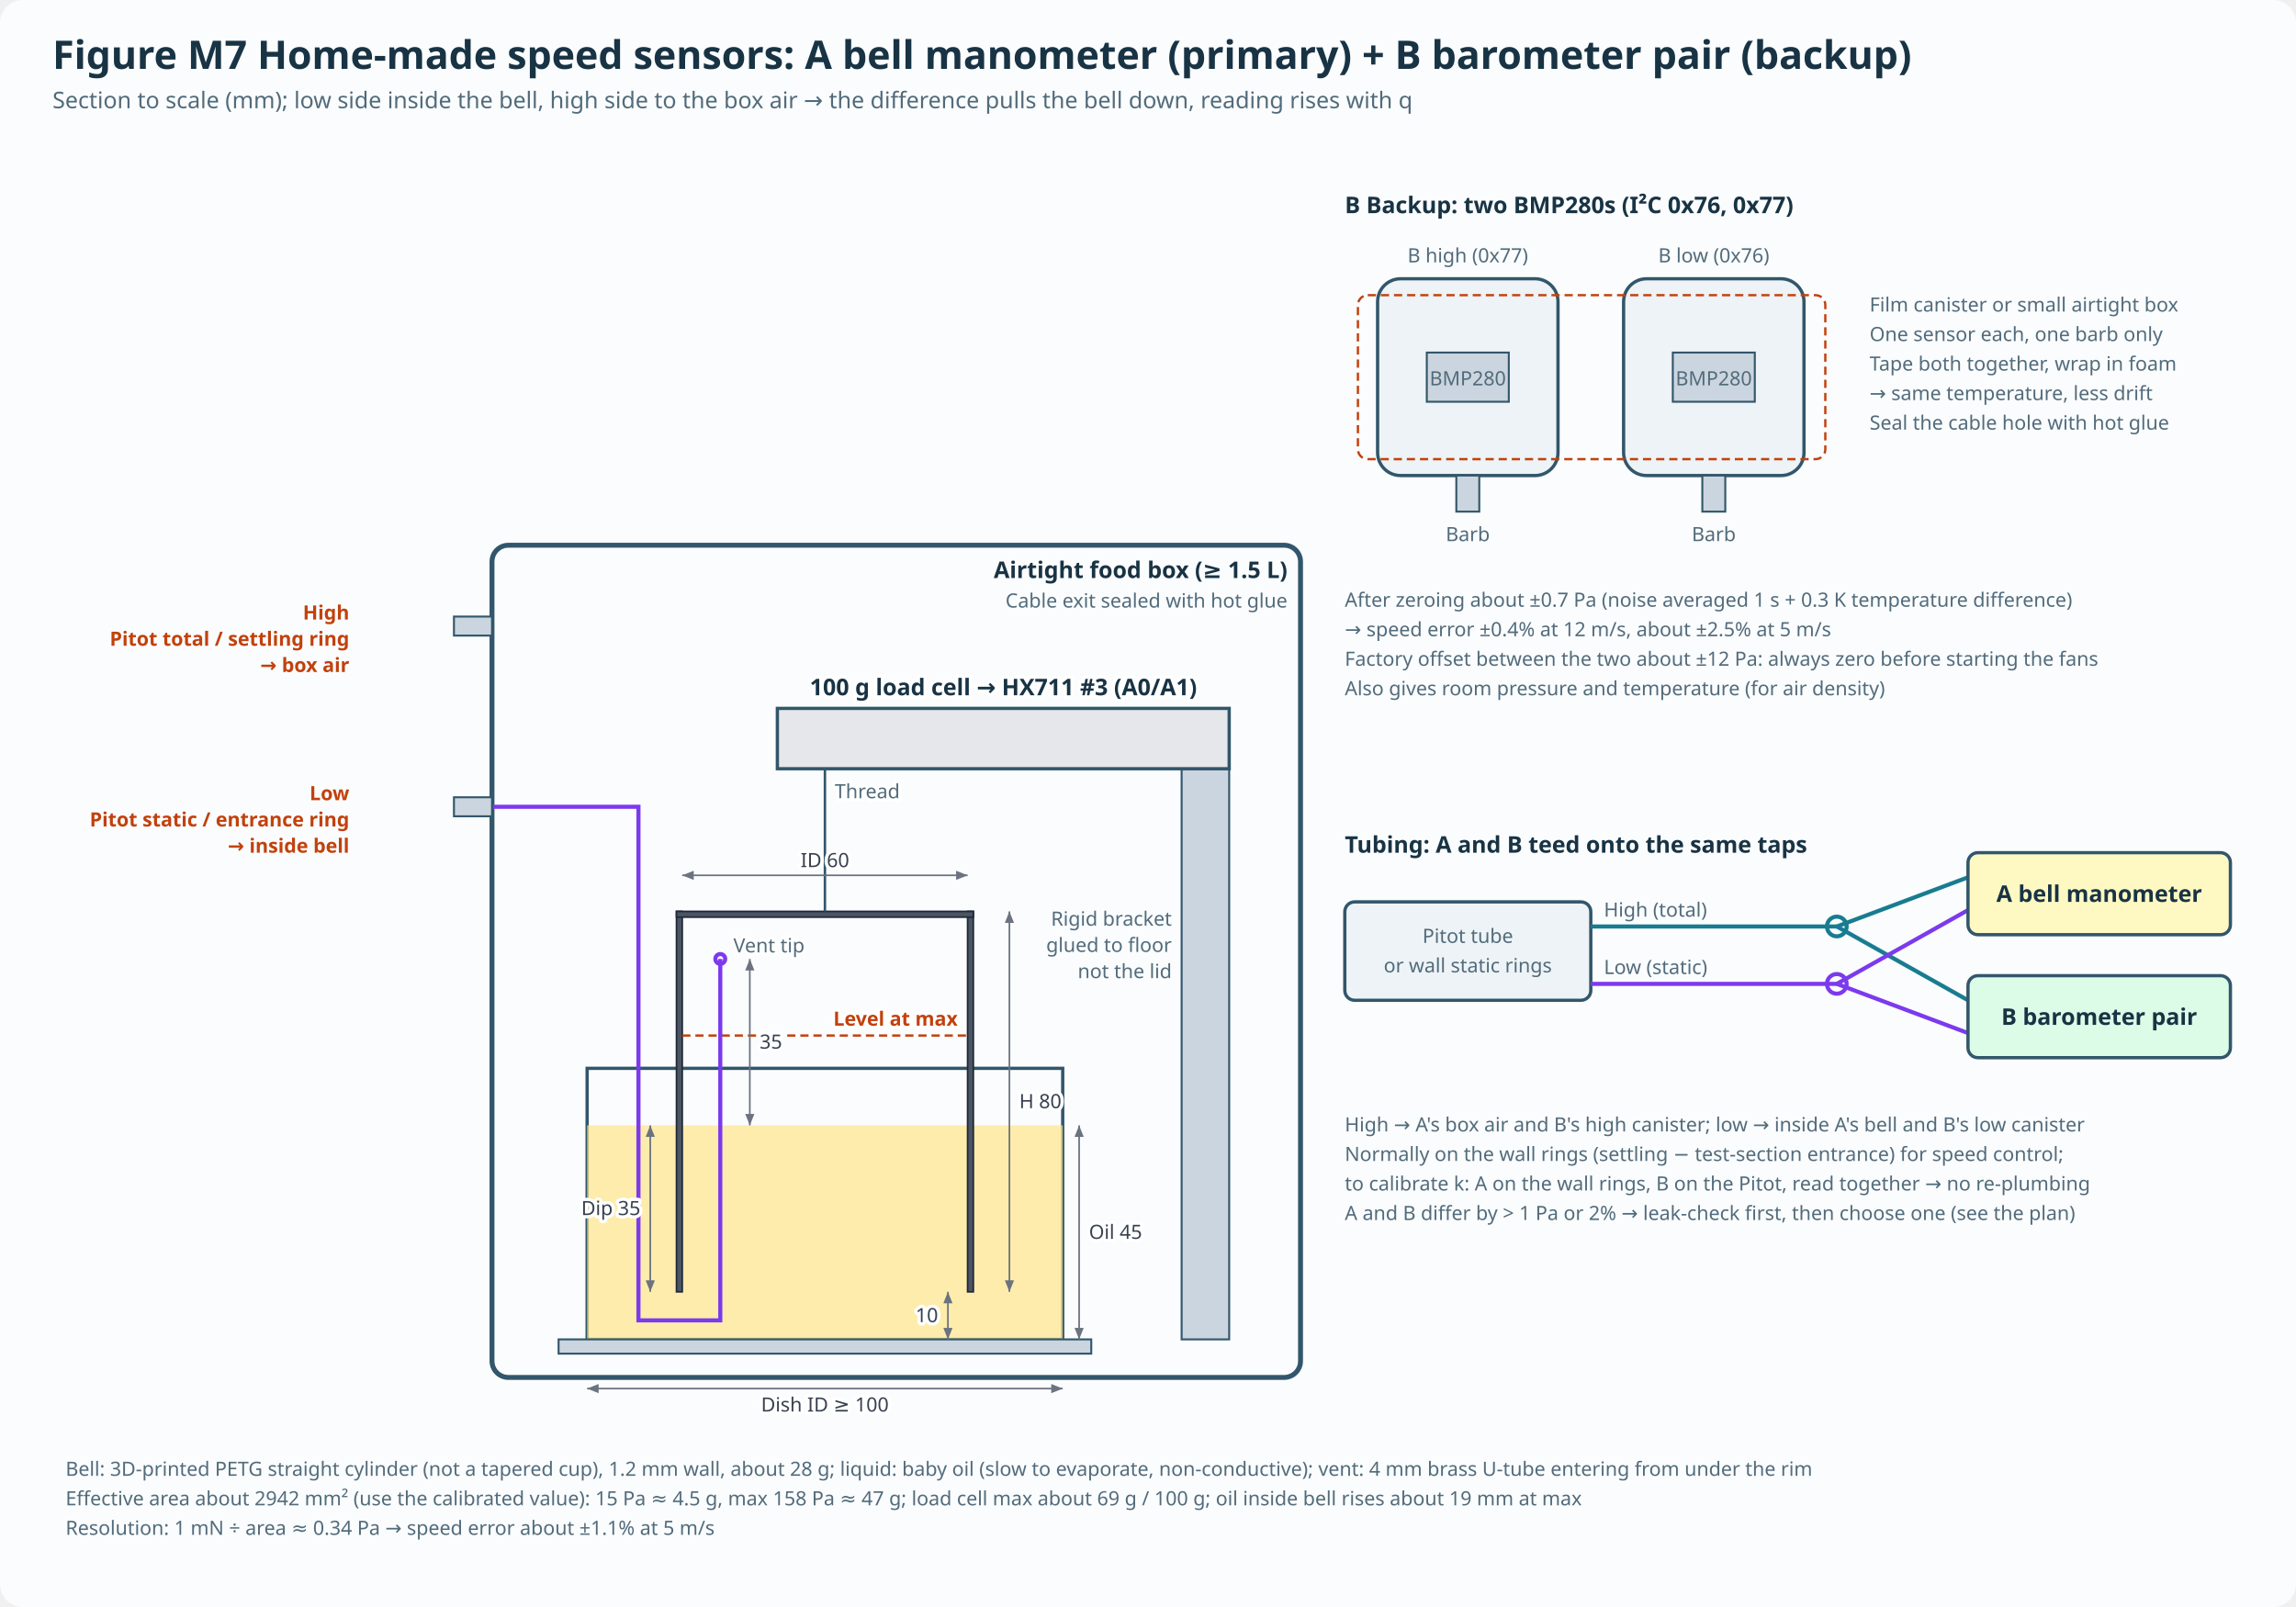
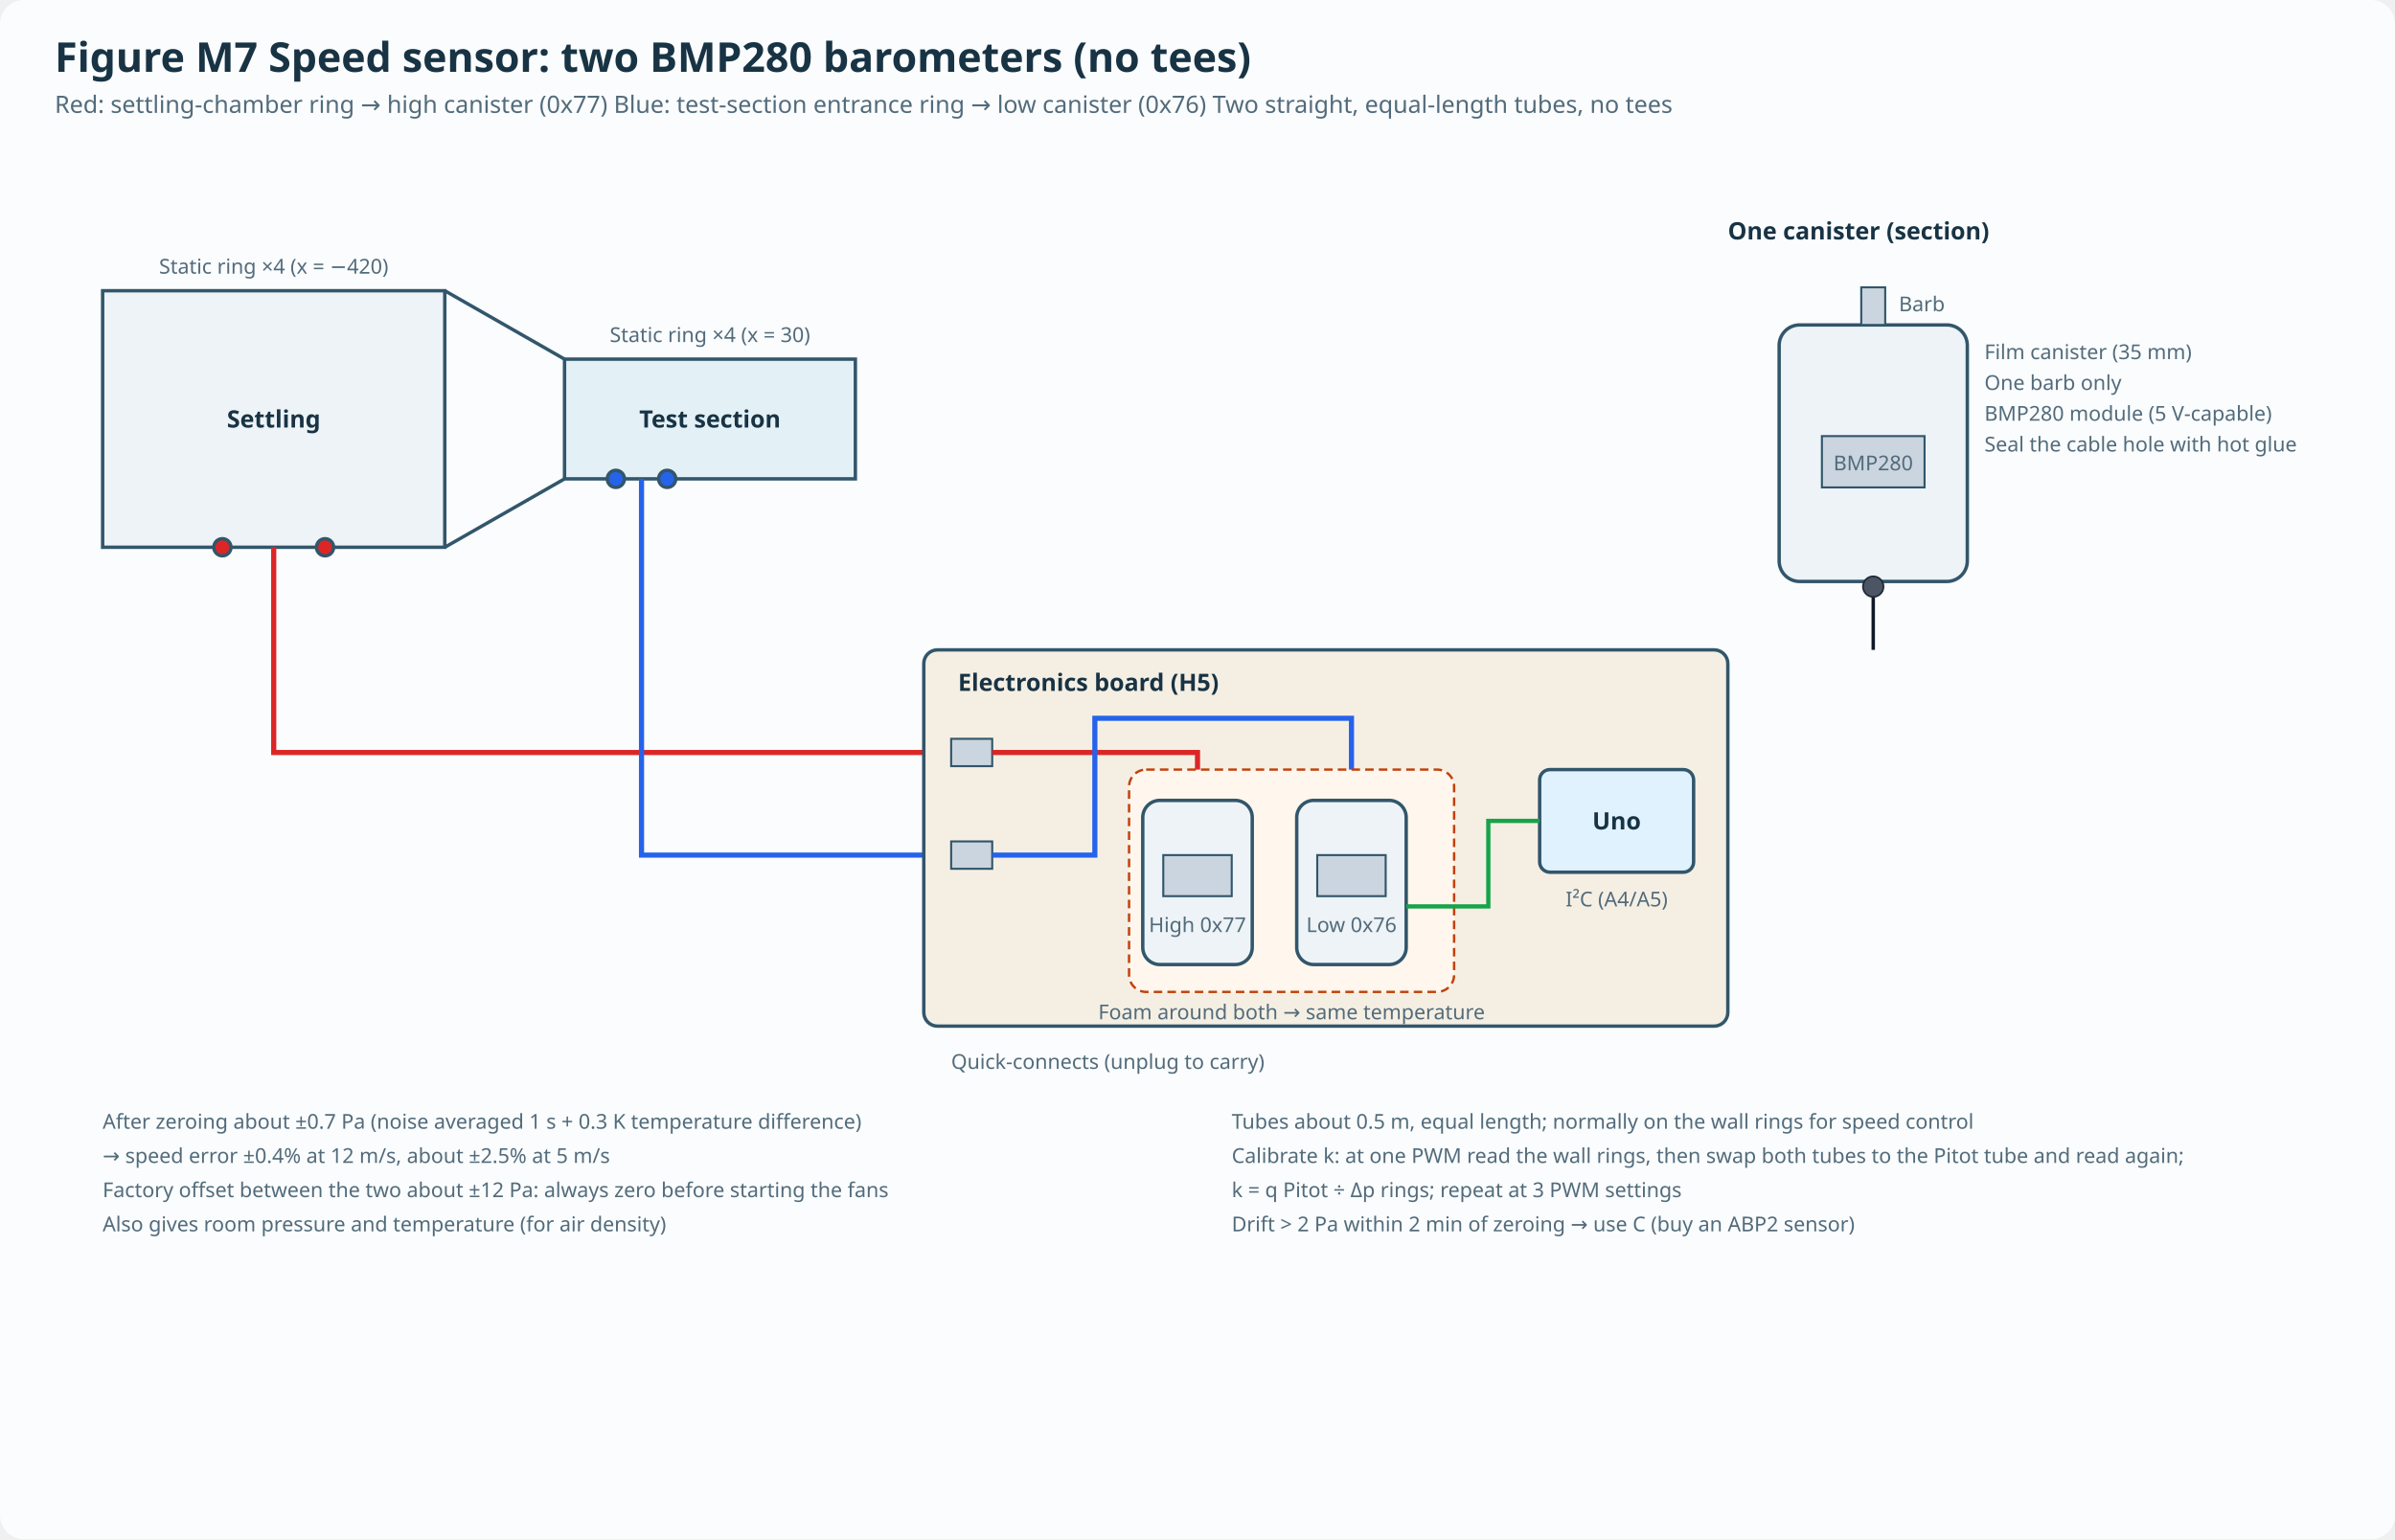
- <svg xmlns="http://www.w3.org/2000/svg" width="1400" height="980" viewBox="0 0 1400 980" role="img" aria-labelledby="title desc">
+ <svg xmlns="http://www.w3.org/2000/svg" width="1400" height="900" viewBox="0 0 1400 900" role="img" aria-labelledby="title desc">
  <defs>
    <marker id="a" viewBox="0 0 10 10" refX="10" refY="5" markerWidth="7" markerHeight="7" orient="auto-start-reverse">
      <path d="M0,1 L10,5 L0,9 z" fill="#6b7280" />
    </marker>
    <marker id="f" viewBox="0 0 10 10" refX="9" refY="5" markerWidth="8" markerHeight="8" orient="auto">
      <path d="M0,0 L10,5 L0,10 z" fill="#187c91" />
    </marker>
    <marker id="o" viewBox="0 0 10 10" refX="9" refY="5" markerWidth="7" markerHeight="7" orient="auto">
      <path d="M0,0 L10,5 L0,10 z" fill="#c2410c" />
    </marker>
    <pattern id="hc" width="5" height="8" patternUnits="userSpaceOnUse">
      <path d="M0 0V8 M0 4H5" stroke="#8aa4b2" stroke-width="0.8" />
    </pattern>
    <pattern id="hatch" width="6" height="6" patternUnits="userSpaceOnUse" patternTransform="rotate(45)">
      <path d="M0 0V6" stroke="#94a3b8" stroke-width="1" />
    </pattern>
    <style>
text{font-family:'PingFang TC','Heiti TC','Noto Sans TC','Microsoft JhengHei',sans-serif;fill:#183344}
.t{font-size:24px;font-weight:700} .st{font-size:14px;fill:#526b7b}
.l{font-size:14px;font-weight:600} .n{font-size:12px;fill:#526b7b} .d{font-size:12px;fill:#374151}
.w{font-size:12px;fill:#c2410c;font-weight:600}
.halo{paint-order:stroke;stroke:#ffffff;stroke-width:4px;stroke-linejoin:round}
.shell{stroke:#32566b;stroke-width:2;fill:#edf3f6}
.shell0{stroke:#32566b;stroke-width:2;fill:none}
.thin{stroke:#32566b;stroke-width:1;fill:none}
.pc{stroke:#32566b;stroke-width:2;fill:#e3f1f7}
.solid{stroke:#32566b;stroke-width:1.2;fill:#cbd5df}
.dark{stroke:#1f2937;stroke-width:1;fill:#4b5563}
.car{stroke:#475569;stroke-width:1.2;fill:#e2e8f0}
.air{stroke:#187c91;stroke-width:2;fill:none}
.airf{fill:#187c91}
.scr{stroke:#187c91;stroke-width:2;stroke-dasharray:6 4;fill:none}
.dim{stroke:#6b7280;stroke-width:1;fill:none}
.ext{stroke:#9ca3af;stroke-width:0.8;fill:none}
.guide{stroke:#cbd5e1;stroke-width:0.8;stroke-dasharray:3 4;fill:none}
.tbd{stroke:#c2410c;stroke-width:1.4;stroke-dasharray:5 3;fill:none}
.tbdf{stroke:#c2410c;stroke-width:1.4;stroke-dasharray:5 3;fill:#fff7ed}
.cl{stroke:#94a3b8;stroke-width:1;stroke-dasharray:14 4 2 4;fill:none}
.grid{stroke:#e5e7eb;stroke-width:1;fill:none}
.axis{stroke:#374151;stroke-width:1.2;fill:none}
.c1{stroke:#187c91;stroke-width:2.5;fill:none} .c2{stroke:#7c3aed;stroke-width:2.5;fill:none}
.c3{stroke:#187c91;stroke-width:2;stroke-dasharray:6 4;fill:none}
.bar{fill:#187c91} .bar2{fill:#94a3b8}
.hc{fill:url(#hc);stroke:#32566b;stroke-width:1}
</style>
  </defs>
-   <rect width="1400" height="980" rx="14" fill="#fafcfd" />
-   <text x="32.0" y="42.0" class="t" text-anchor="start">Figure M7  Home-made speed sensors: A bell manometer (primary) + B barometer pair (backup)</text>
-   <text x="32.0" y="66.0" class="st" text-anchor="start">Section to scale (mm); low side inside the bell, high side to the box air → the difference pulls the bell down, reading rises with q</text>
-   <rect x="300.0" y="332.5" width="493.0" height="507.5" class="shell0" rx="10" style="stroke-width:3" />
-   <text x="785.0" y="352.5" class="l" text-anchor="end">Airtight food box (≥ 1.5 L)</text>
-   <text x="785.0" y="370.5" class="n" text-anchor="end">Cable exit sealed with hot glue</text>
-   <rect x="358.0" y="651.5" width="290.0" height="165.3" class="shell0" />
-   <rect x="358.0" y="686.3" width="290.0" height="130.5" class="pc" style="fill:#fde68a;stroke:none;opacity:0.7" />
-   <rect x="340.6" y="816.8" width="324.8" height="8.7" class="solid" />
-   <rect x="412.5" y="555.8" width="3.5" height="232.0" class="dark" />
-   <rect x="590.0" y="555.8" width="3.5" height="232.0" class="dark" />
-   <rect x="412.5" y="555.8" width="181.0" height="3.5" class="dark" />
-   <line x1="416.0" y1="631.5" x2="590.0" y2="631.5" class="tbd" />
-   <text x="584.0" y="625.5" class="w halo" text-anchor="end">Level at max</text>
-   <polyline points="300.0,492.0 389.3,492.0 389.3,805.2 439.2,805.2 439.2,584.8" class="c2" />
-   <circle cx="439.2" cy="584.8" r="3.0" class="c2" />
-   <text x="447.2" y="580.8" class="n halo" text-anchor="start">Vent tip</text>
-   <line x1="457.2" y1="584.8" x2="457.2" y2="686.3" class="dim" marker-start="url(#a)" marker-end="url(#a)" />
-   <text x="463.2" y="639.5" class="d halo" text-anchor="start">35</text>
-   <rect x="720.5" y="468.8" width="29.0" height="348.0" class="solid" />
-   <rect x="474.0" y="432.0" width="275.5" height="36.8" class="pc" style="fill:#e5e7eb" />
-   <text x="611.8" y="424.0" class="l halo" text-anchor="middle">100 g load cell → HX711 #3 (A0/A1)</text>
-   <line x1="503.0" y1="468.8" x2="503.0" y2="555.8" class="thin" style="stroke-width:1.5" />
-   <text x="509.0" y="486.8" class="n halo" text-anchor="start">Thread</text>
-   <text x="714.5" y="564.5" class="n" text-anchor="end">Rigid bracket</text>
-   <text x="714.5" y="580.5" class="n" text-anchor="end">glued to floor</text>
-   <text x="714.5" y="596.5" class="n" text-anchor="end">not the lid</text>
-   <rect x="276.8" y="486.2" width="23.2" height="11.6" class="solid" />
-   <text x="213.0" y="488.0" class="w" text-anchor="end">Low</text>
-   <text x="213.0" y="504.0" class="w" text-anchor="end">Pitot static / entrance ring</text>
-   <text x="213.0" y="520.0" class="w" text-anchor="end">→ inside bell</text>
-   <rect x="276.8" y="376.0" width="23.2" height="11.6" class="solid" />
-   <text x="213.0" y="377.8" class="w" text-anchor="end">High</text>
-   <text x="213.0" y="393.8" class="w" text-anchor="end">Pitot total / settling ring</text>
-   <text x="213.0" y="409.8" class="w" text-anchor="end">→ box air</text>
-   <line x1="416.0" y1="533.8" x2="590.0" y2="533.8" class="dim" marker-start="url(#a)" marker-end="url(#a)" />
-   <text x="503.0" y="528.8" class="d halo" text-anchor="middle">ID 60</text>
-   <line x1="615.5" y1="555.8" x2="615.5" y2="787.8" class="dim" marker-start="url(#a)" marker-end="url(#a)" />
-   <text x="621.5" y="675.8" class="d halo" text-anchor="start">H 80</text>
-   <line x1="396.5" y1="686.3" x2="396.5" y2="787.8" class="dim" marker-start="url(#a)" marker-end="url(#a)" />
-   <text x="390.5" y="741.0" class="d halo" text-anchor="end">Dip 35</text>
-   <line x1="658.0" y1="686.3" x2="658.0" y2="816.8" class="dim" marker-start="url(#a)" marker-end="url(#a)" />
-   <text x="664.0" y="755.5" class="d halo" text-anchor="start">Oil 45</text>
-   <line x1="578.0" y1="787.8" x2="578.0" y2="816.8" class="dim" marker-start="url(#a)" marker-end="url(#a)" />
-   <text x="572.0" y="806.3" class="d halo" text-anchor="end">10</text>
-   <line x1="358.0" y1="846.8" x2="648.0" y2="846.8" class="dim" marker-start="url(#a)" marker-end="url(#a)" />
-   <text x="503.0" y="860.8" class="d halo" text-anchor="middle">Dish ID ≥ 100</text>
-   <text x="40.0" y="900.0" class="n" text-anchor="start">Bell: 3D-printed PETG straight cylinder (not a tapered cup), 1.2 mm wall, about 28 g; liquid: baby oil (slow to evaporate, non-conductive); vent: 4 mm brass U-tube entering from under the rim</text>
-   <text x="40.0" y="918.0" class="n" text-anchor="start">Effective area about 2942 mm² (use the calibrated value): 15 Pa ≈ 4.5 g, max 158 Pa ≈ 47 g; load cell max about 69 g / 100 g; oil inside bell rises about 19 mm at max</text>
-   <text x="40.0" y="936.0" class="n" text-anchor="start">Resolution: 1 mN ÷ area ≈ 0.34 Pa → speed error about ±1.1% at 5 m/s</text>
-   <text x="820.0" y="130.0" class="l" text-anchor="start">B  Backup: two BMP280s (I²C 0x76, 0x77)</text>
-   <rect x="840.0" y="170.0" width="110.0" height="120.0" class="shell" rx="14" />
-   <rect x="870.0" y="215.0" width="50.0" height="30.0" class="solid" />
-   <text x="895.0" y="235.0" class="n" text-anchor="middle">BMP280</text>
-   <text x="895.0" y="160.0" class="n" text-anchor="middle">B high (0x77)</text>
-   <rect x="888.0" y="290.0" width="14.0" height="22.0" class="solid" />
-   <text x="895.0" y="330.0" class="n" text-anchor="middle">Barb</text>
-   <rect x="990.0" y="170.0" width="110.0" height="120.0" class="shell" rx="14" />
-   <rect x="1020.0" y="215.0" width="50.0" height="30.0" class="solid" />
-   <text x="1045.0" y="235.0" class="n" text-anchor="middle">BMP280</text>
-   <text x="1045.0" y="160.0" class="n" text-anchor="middle">B low (0x76)</text>
-   <rect x="1038.0" y="290.0" width="14.0" height="22.0" class="solid" />
-   <text x="1045.0" y="330.0" class="n" text-anchor="middle">Barb</text>
-   <rect x="828.0" y="180.0" width="285.0" height="100.0" class="tbd" rx="6" style="fill:none" />
-   <text x="1140.0" y="190.0" class="n" text-anchor="start">Film canister or small airtight box</text>
-   <text x="1140.0" y="208.0" class="n" text-anchor="start">One sensor each, one barb only</text>
-   <text x="1140.0" y="226.0" class="n" text-anchor="start">Tape both together, wrap in foam</text>
-   <text x="1140.0" y="244.0" class="n" text-anchor="start">→ same temperature, less drift</text>
-   <text x="1140.0" y="262.0" class="n" text-anchor="start">Seal the cable hole with hot glue</text>
-   <text x="820.0" y="370.0" class="n" text-anchor="start">After zeroing about ±0.7 Pa (noise averaged 1 s + 0.3 K temperature difference)</text>
-   <text x="820.0" y="388.0" class="n" text-anchor="start">→ speed error ±0.4% at 12 m/s, about ±2.5% at 5 m/s</text>
-   <text x="820.0" y="406.0" class="n" text-anchor="start">Factory offset between the two about ±12 Pa: always zero before starting the fans</text>
-   <text x="820.0" y="424.0" class="n" text-anchor="start">Also gives room pressure and temperature (for air density)</text>
-   <text x="820.0" y="520.0" class="l" text-anchor="start">Tubing: A and B teed onto the same taps</text>
-   <rect x="820.0" y="550.0" width="150.0" height="60.0" class="shell" rx="6" />
-   <text x="895.0" y="575.0" class="n" text-anchor="middle">Pitot tube</text>
-   <text x="895.0" y="593.0" class="n" text-anchor="middle">or wall static rings</text>
-   <line x1="970.0" y1="565.0" x2="1120.0" y2="565.0" class="c1" />
-   <text x="978.0" y="559.0" class="n" text-anchor="start">High (total)</text>
-   <circle cx="1120.0" cy="565.0" r="6.0" class="c1" />
-   <line x1="1120.0" y1="565.0" x2="1200.0" y2="535.0" class="c1" />
-   <line x1="1120.0" y1="565.0" x2="1200.0" y2="610.0" class="c1" />
-   <line x1="970.0" y1="600.0" x2="1120.0" y2="600.0" class="c2" />
-   <text x="978.0" y="594.0" class="n" text-anchor="start">Low (static)</text>
-   <circle cx="1120.0" cy="600.0" r="6.0" class="c2" />
-   <line x1="1120.0" y1="600.0" x2="1200.0" y2="555.0" class="c2" />
-   <line x1="1120.0" y1="600.0" x2="1200.0" y2="630.0" class="c2" />
-   <rect x="1200.0" y="520.0" width="160.0" height="50.0" class="shell" rx="6" style="fill:#fef9c3" />
-   <text x="1280.0" y="550.0" class="l" text-anchor="middle">A bell manometer</text>
-   <rect x="1200.0" y="595.0" width="160.0" height="50.0" class="shell" rx="6" style="fill:#dcfce7" />
-   <text x="1280.0" y="625.0" class="l" text-anchor="middle">B barometer pair</text>
-   <text x="820.0" y="690.0" class="n" text-anchor="start">High → A's box air and B's high canister; low → inside A's bell and B's low canister</text>
-   <text x="820.0" y="708.0" class="n" text-anchor="start">Normally on the wall rings (settling − test-section entrance) for speed control;</text>
-   <text x="820.0" y="726.0" class="n" text-anchor="start">to calibrate k: A on the wall rings, B on the Pitot, read together → no re-plumbing</text>
-   <text x="820.0" y="744.0" class="n" text-anchor="start">A and B differ by &gt; 1 Pa or 2% → leak-check first, then choose one (see the plan)</text>
+   <rect width="1400" height="900" rx="14" fill="#fafcfd" />
+   <text x="32.0" y="42.0" class="t" text-anchor="start">Figure M7  Speed sensor: two BMP280 barometers (no tees)</text>
+   <text x="32.0" y="66.0" class="st" text-anchor="start">Red: settling-chamber ring → high canister (0x77)   Blue: test-section entrance ring → low canister (0x76)   Two straight, equal-length tubes, no tees</text>
+   <rect x="60.0" y="170.0" width="200.0" height="150.0" class="shell" />
+   <text x="160.0" y="250.0" class="l" text-anchor="middle">Settling</text>
+   <line x1="260.0" y1="170.0" x2="330.0" y2="210.0" class="shell0" />
+   <line x1="260.0" y1="320.0" x2="330.0" y2="280.0" class="shell0" />
+   <rect x="330.0" y="210.0" width="170.0" height="70.0" class="pc" />
+   <text x="415.0" y="250.0" class="l" text-anchor="middle">Test section</text>
+   <circle cx="130.0" cy="320.0" r="5.0" class="shell" style="fill:#dc2626" />
+   <circle cx="190.0" cy="320.0" r="5.0" class="shell" style="fill:#dc2626" />
+   <text x="160.0" y="160.0" class="n" text-anchor="middle">Static ring ×4 (x = −420)</text>
+   <circle cx="360.0" cy="280.0" r="5.0" class="shell" style="fill:#2563eb" />
+   <circle cx="390.0" cy="280.0" r="5.0" class="shell" style="fill:#2563eb" />
+   <text x="415.0" y="200.0" class="n" text-anchor="middle">Static ring ×4 (x = 30)</text>
+   <path d="M160,320 L160,440 L560,440" class="thin" style="stroke:#dc2626;stroke-width:3;fill:none" />
+   <path d="M375,280 L375,500 L560,500" class="thin" style="stroke:#2563eb;stroke-width:3;fill:none" />
+   <rect x="540.0" y="380.0" width="470.0" height="220.0" class="shell" rx="8" style="fill:#f5efe3" />
+   <text x="560.0" y="404.0" class="l" text-anchor="start">Electronics board (H5)</text>
+   <rect x="556.0" y="432.0" width="24.0" height="16.0" class="solid" />
+   <rect x="556.0" y="492.0" width="24.0" height="16.0" class="solid" />
+   <text x="556.0" y="625.0" class="n" text-anchor="start">Quick-connects (unplug to carry)</text>
+   <path d="M580,440 L700,440 L700,460" class="thin" style="stroke:#dc2626;stroke-width:3;fill:none" />
+   <path d="M580,500 L640,500 L640,420 L790,420 L790,460" class="thin" style="stroke:#2563eb;stroke-width:3;fill:none" />
+   <rect x="660.0" y="450.0" width="190.0" height="130.0" class="tbdf" rx="10" />
+   <text x="755.0" y="596.0" class="n" text-anchor="middle">Foam around both → same temperature</text>
+   <rect x="668.0" y="468.0" width="64.0" height="96.0" class="shell" rx="10" />
+   <rect x="680.0" y="500.0" width="40.0" height="24.0" class="solid" />
+   <text x="700.0" y="545.0" class="n" text-anchor="middle">High 0x77</text>
+   <rect x="758.0" y="468.0" width="64.0" height="96.0" class="shell" rx="10" />
+   <rect x="770.0" y="500.0" width="40.0" height="24.0" class="solid" />
+   <text x="790.0" y="545.0" class="n" text-anchor="middle">Low 0x76</text>
+   <rect x="900.0" y="450.0" width="90.0" height="60.0" class="shell" rx="6" style="fill:#e0f2fe" />
+   <text x="945.0" y="485.0" class="l" text-anchor="middle">Uno</text>
+   <path d="M822,530 L870,530 L870,480 L900,480" class="thin" style="stroke:#16a34a;stroke-width:2.5;fill:none" />
+   <text x="945.0" y="530.0" class="n" text-anchor="middle">I²C (A4/A5)</text>
+   <text x="1010.0" y="140.0" class="l" text-anchor="start">One canister (section)</text>
+   <rect x="1040.0" y="190.0" width="110.0" height="150.0" class="shell" rx="12" />
+   <rect x="1065.0" y="255.0" width="60.0" height="30.0" class="solid" />
+   <text x="1095.0" y="275.0" class="n" text-anchor="middle">BMP280</text>
+   <rect x="1088.0" y="168.0" width="14.0" height="22.0" class="solid" />
+   <text x="1110.0" y="182.0" class="n" text-anchor="start">Barb</text>
+   <line x1="1095.0" y1="340.0" x2="1095.0" y2="380.0" class="thin" style="stroke:#111827;stroke-width:2" />
+   <circle cx="1095.0" cy="343.0" r="6.0" class="dark" />
+   <text x="1160.0" y="210.0" class="n" text-anchor="start">Film canister (35 mm)</text>
+   <text x="1160.0" y="228.0" class="n" text-anchor="start">One barb only</text>
+   <text x="1160.0" y="246.0" class="n" text-anchor="start">BMP280 module (5 V-capable)</text>
+   <text x="1160.0" y="264.0" class="n" text-anchor="start">Seal the cable hole with hot glue</text>
+   <text x="60.0" y="660.0" class="n" text-anchor="start">After zeroing about ±0.7 Pa (noise averaged 1 s + 0.3 K temperature difference)</text>
+   <text x="60.0" y="680.0" class="n" text-anchor="start">→ speed error ±0.4% at 12 m/s, about ±2.5% at 5 m/s</text>
+   <text x="60.0" y="700.0" class="n" text-anchor="start">Factory offset between the two about ±12 Pa: always zero before starting the fans</text>
+   <text x="60.0" y="720.0" class="n" text-anchor="start">Also gives room pressure and temperature (for air density)</text>
+   <text x="720.0" y="660.0" class="n" text-anchor="start">Tubes about 0.5 m, equal length; normally on the wall rings for speed control</text>
+   <text x="720.0" y="680.0" class="n" text-anchor="start">Calibrate k: at one PWM read the wall rings, then swap both tubes to the Pitot tube and read again;</text>
+   <text x="720.0" y="700.0" class="n" text-anchor="start">k = q Pitot ÷ Δp rings; repeat at 3 PWM settings</text>
+   <text x="720.0" y="720.0" class="n" text-anchor="start">Drift &gt; 2 Pa within 2 min of zeroing → use C (buy an ABP2 sensor)</text>
</svg>
